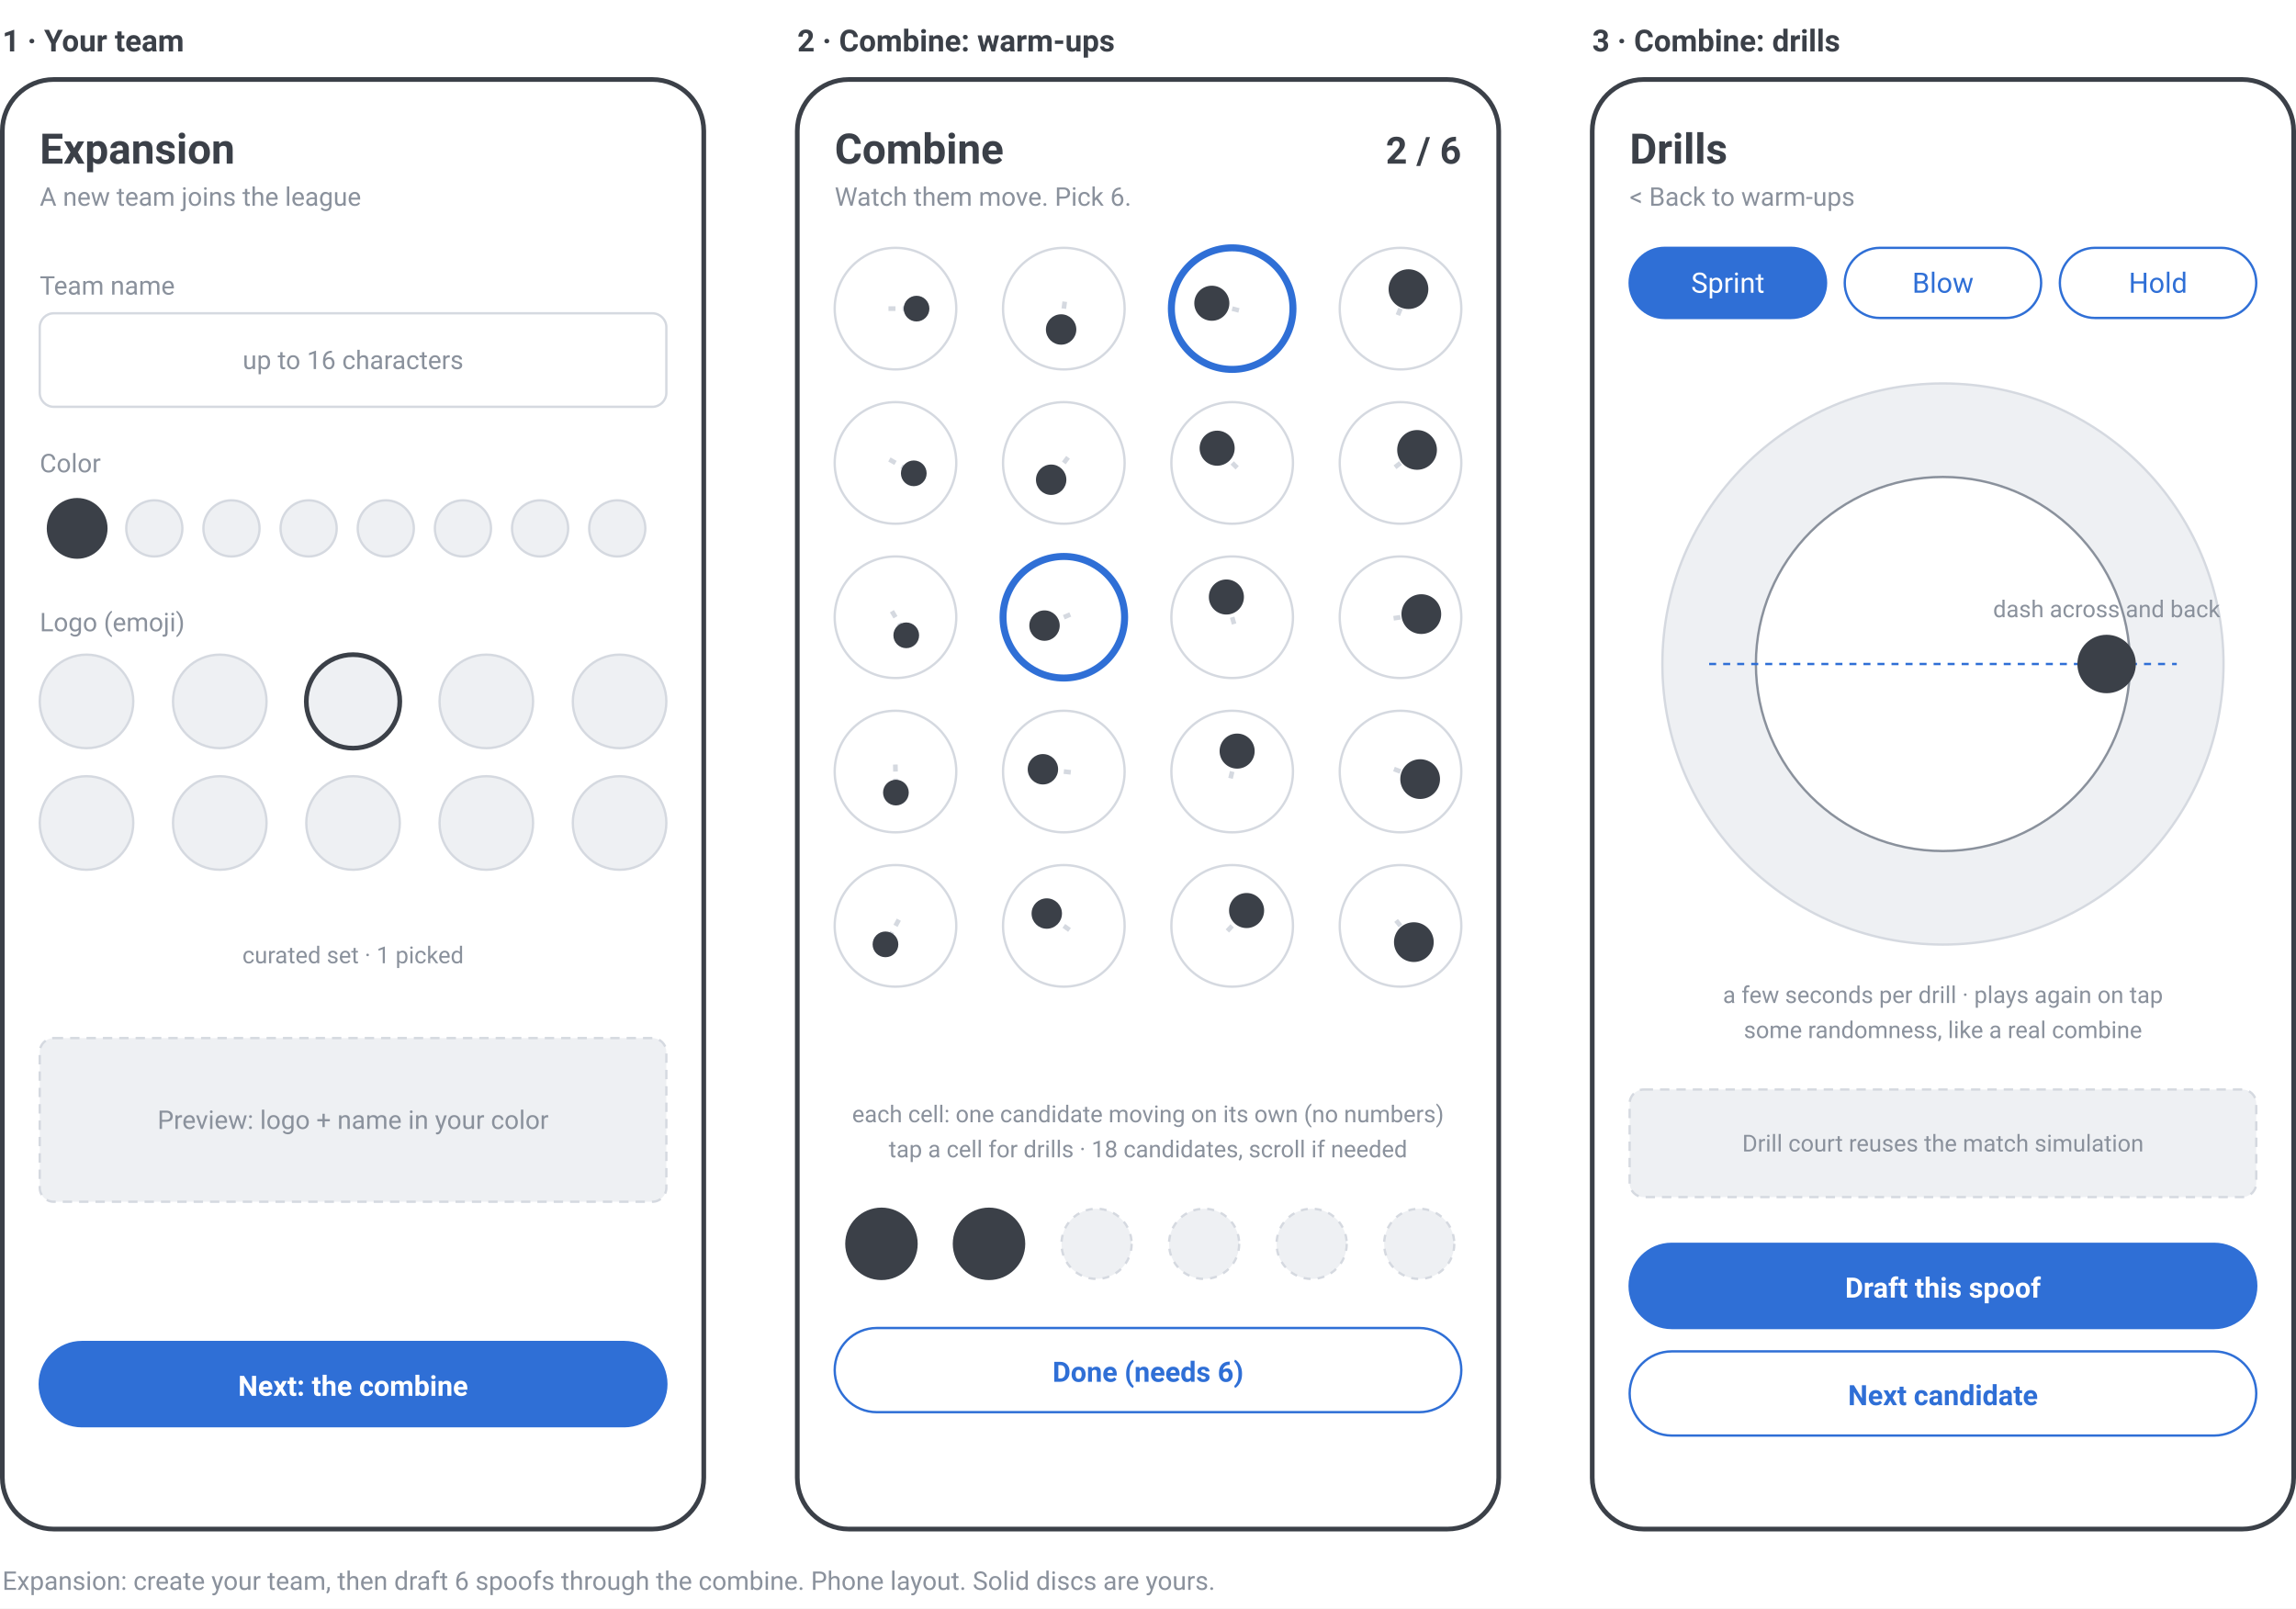
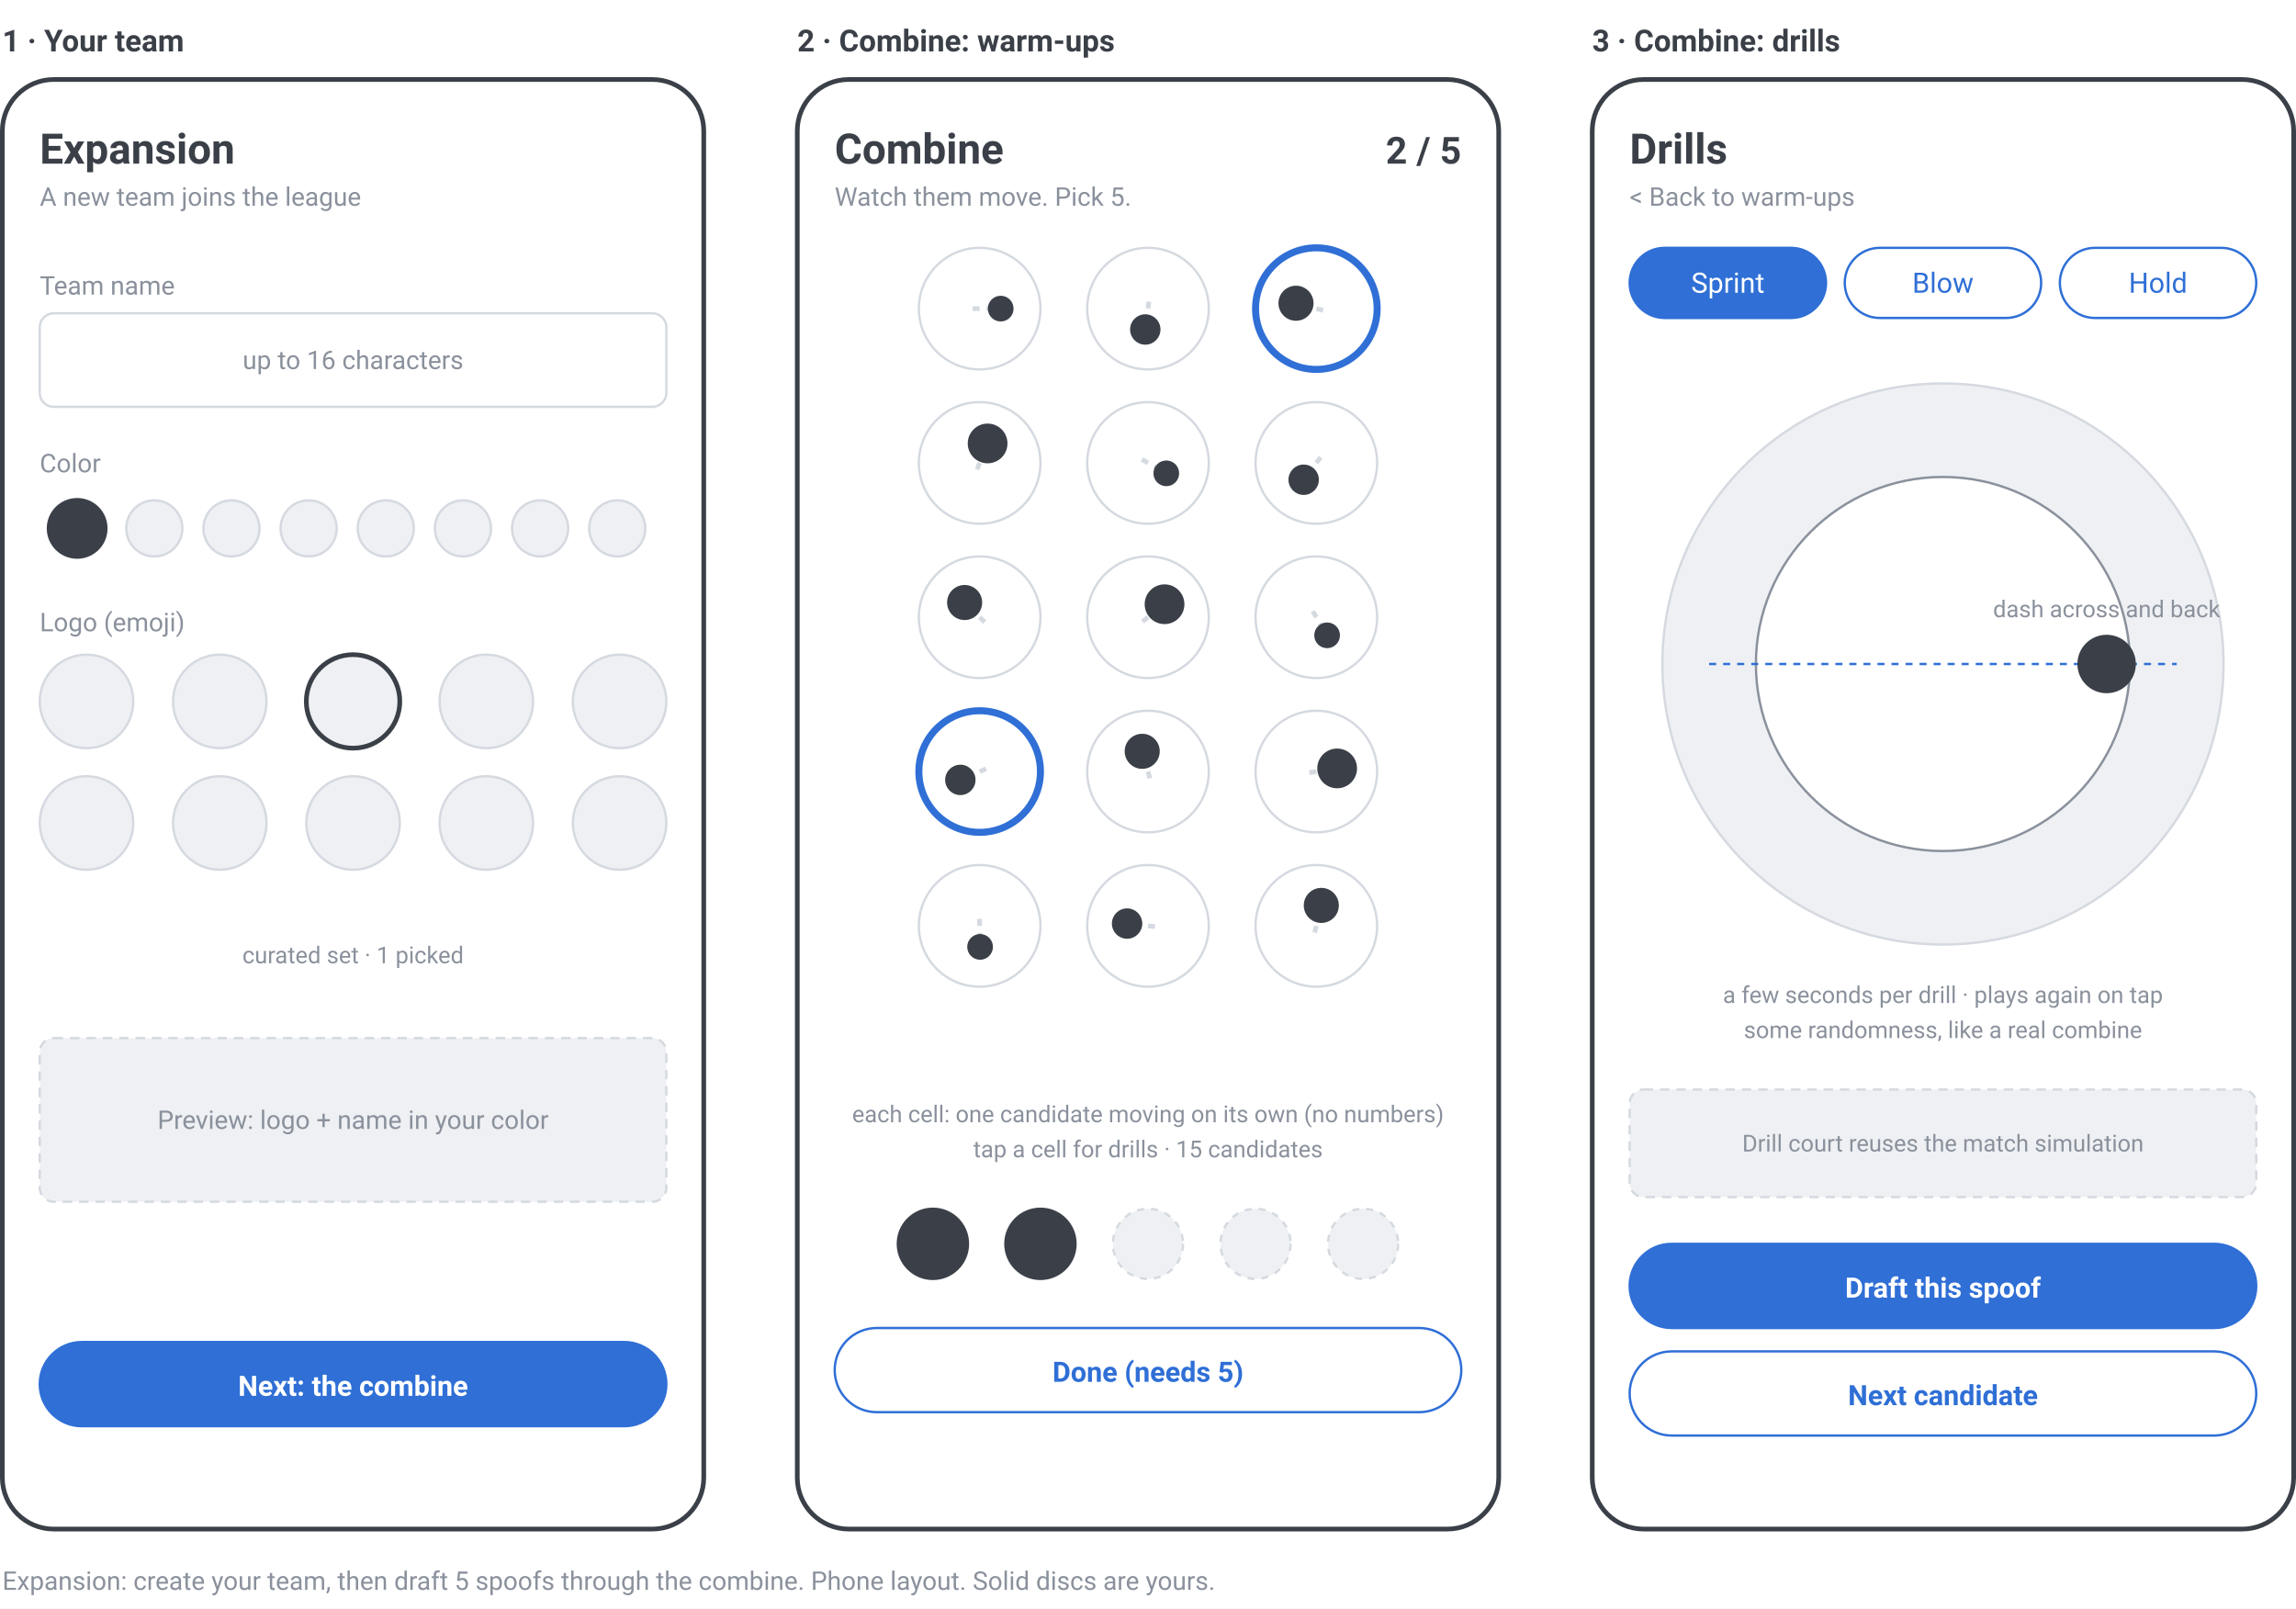
<svg xmlns="http://www.w3.org/2000/svg" width="982" height="688" viewBox="0 0 982 688" font-family="system-ui, -apple-system, Segoe UI, Roboto, sans-serif">
  <rect width="100%" height="100%" fill="#ffffff" />
  <g transform="translate(1,34)">
    <text x="0" y="-12" font-size="13" font-weight="700" fill="#3b4048">1 · Your team</text>
    <rect x="0" y="0" width="300" height="620" rx="22" fill="#ffffff" stroke="#3b4048" stroke-width="2" />
    <g>
      <text x="16" y="36" font-size="18" fill="#3b4048" text-anchor="start" font-weight="700">Expansion</text>
      <text x="16" y="54" font-size="11" fill="#8a919c" text-anchor="start" font-weight="400">A new team joins the league</text>
      <text x="16" y="92" font-size="11" fill="#8a919c" text-anchor="start" font-weight="400">Team name</text>
      <rect x="16" y="100" width="268" height="40" rx="6" fill="#ffffff" stroke="#d5d9e0" />
      <text x="150.0" y="123.85" font-size="11" fill="#8a919c" text-anchor="middle" font-weight="400">up to 16 characters</text>
      <text x="16" y="168" font-size="11" fill="#8a919c" text-anchor="start" font-weight="400">Color</text>
      <circle cx="32" cy="192" r="12" fill="#3b4048" stroke="#3b4048" stroke-width="2" />
      <circle cx="65" cy="192" r="12" fill="#eef0f3" stroke="#d5d9e0" stroke-width="1" />
      <circle cx="98" cy="192" r="12" fill="#eef0f3" stroke="#d5d9e0" stroke-width="1" />
      <circle cx="131" cy="192" r="12" fill="#eef0f3" stroke="#d5d9e0" stroke-width="1" />
      <circle cx="164" cy="192" r="12" fill="#eef0f3" stroke="#d5d9e0" stroke-width="1" />
      <circle cx="197" cy="192" r="12" fill="#eef0f3" stroke="#d5d9e0" stroke-width="1" />
      <circle cx="230" cy="192" r="12" fill="#eef0f3" stroke="#d5d9e0" stroke-width="1" />
      <circle cx="263" cy="192" r="12" fill="#eef0f3" stroke="#d5d9e0" stroke-width="1" />
      <text x="16" y="236" font-size="11" fill="#8a919c" text-anchor="start" font-weight="400">Logo (emoji)</text>
      <circle cx="36" cy="266" r="20" fill="#eef0f3" stroke="#d5d9e0" stroke-width="1" />
      <circle cx="93" cy="266" r="20" fill="#eef0f3" stroke="#d5d9e0" stroke-width="1" />
      <circle cx="150" cy="266" r="20" fill="#eef0f3" stroke="#3b4048" stroke-width="2" />
      <circle cx="207" cy="266" r="20" fill="#eef0f3" stroke="#d5d9e0" stroke-width="1" />
      <circle cx="264" cy="266" r="20" fill="#eef0f3" stroke="#d5d9e0" stroke-width="1" />
      <circle cx="36" cy="318" r="20" fill="#eef0f3" stroke="#d5d9e0" stroke-width="1" />
      <circle cx="93" cy="318" r="20" fill="#eef0f3" stroke="#d5d9e0" stroke-width="1" />
      <circle cx="150" cy="318" r="20" fill="#eef0f3" stroke="#d5d9e0" stroke-width="1" />
      <circle cx="207" cy="318" r="20" fill="#eef0f3" stroke="#d5d9e0" stroke-width="1" />
      <circle cx="264" cy="318" r="20" fill="#eef0f3" stroke="#d5d9e0" stroke-width="1" />
      <text x="150.0" y="378" font-size="10" fill="#8a919c" text-anchor="middle" font-weight="400">curated set · 1 picked</text>
      <rect x="16" y="410" width="268" height="70" rx="6" fill="#eef0f3" stroke="#d5d9e0" stroke-dasharray="4 3" />
      <text x="150.0" y="448.85" font-size="11" fill="#8a919c" text-anchor="middle" font-weight="400">Preview: logo + name in your color</text>
      <rect x="16" y="540" width="268" height="36" rx="18" fill="#2f6fd6" stroke="#2f6fd6" />
      <text x="150.0" y="563" font-size="12" fill="#ffffff" text-anchor="middle" font-weight="600">Next: the combine</text>
    </g>
  </g>
  <g transform="translate(341,34)">
    <text x="0" y="-12" font-size="13" font-weight="700" fill="#3b4048">2 · Combine: warm-ups</text>
    <rect x="0" y="0" width="300" height="620" rx="22" fill="#ffffff" stroke="#3b4048" stroke-width="2" />
    <g>
      <text x="16" y="36" font-size="18" fill="#3b4048" text-anchor="start" font-weight="700">Combine</text>
-       <text x="16" y="54" font-size="11" fill="#8a919c" text-anchor="start" font-weight="400">Watch them move. Pick 6.</text>
-       <text x="284" y="36" font-size="16" fill="#3b4048" text-anchor="end" font-weight="700">2 / 6</text>
-       <circle cx="42" cy="98" r="26" fill="#ffffff" stroke="#d5d9e0" stroke-width="1" />
-       <line x1="39.0" y1="98.0" x2="51.0" y2="98.0" stroke="#d5d9e0" stroke-width="2" stroke-dasharray="3 3" />
-       <circle cx="51.0" cy="98.0" r="5" fill="#3b4048" stroke="#3b4048" stroke-width="1" />
-       <circle cx="114" cy="98" r="26" fill="#ffffff" stroke="#d5d9e0" stroke-width="1" />
-       <line x1="114.387" y1="95.025" x2="112.84" y2="106.925" stroke="#d5d9e0" stroke-width="2" stroke-dasharray="3 3" />
-       <circle cx="112.84" cy="106.925" r="6" fill="#3b4048" stroke="#3b4048" stroke-width="1" />
-       <circle cx="186" cy="98" r="26" fill="#ffffff" stroke="#2f6fd6" stroke-width="3" />
-       <line x1="188.9" y1="98.767" x2="177.299" y2="95.7" stroke="#d5d9e0" stroke-width="2" stroke-dasharray="3 3" />
-       <circle cx="177.299" cy="95.7" r="7" fill="#3b4048" stroke="#3b4048" stroke-width="1" />
-       <circle cx="258" cy="98" r="26" fill="#ffffff" stroke="#d5d9e0" stroke-width="1" />
-       <line x1="256.866" y1="100.777" x2="261.402" y2="89.668" stroke="#d5d9e0" stroke-width="2" stroke-dasharray="3 3" />
-       <circle cx="261.402" cy="89.668" r="8" fill="#3b4048" stroke="#3b4048" stroke-width="1" />
-       <circle cx="42" cy="164" r="26" fill="#ffffff" stroke="#d5d9e0" stroke-width="1" />
-       <line x1="39.392" y1="162.518" x2="49.825" y2="168.447" stroke="#d5d9e0" stroke-width="2" stroke-dasharray="3 3" />
-       <circle cx="49.825" cy="168.447" r="5" fill="#3b4048" stroke="#3b4048" stroke-width="1" />
-       <circle cx="114" cy="164" r="26" fill="#ffffff" stroke="#d5d9e0" stroke-width="1" />
-       <line x1="115.806" y1="161.605" x2="108.582" y2="171.186" stroke="#d5d9e0" stroke-width="2" stroke-dasharray="3 3" />
-       <circle cx="108.582" cy="171.186" r="6" fill="#3b4048" stroke="#3b4048" stroke-width="1" />
-       <circle cx="186" cy="164" r="26" fill="#ffffff" stroke="#d5d9e0" stroke-width="1" />
-       <line x1="188.143" y1="166.1" x2="179.572" y2="157.701" stroke="#d5d9e0" stroke-width="2" stroke-dasharray="3 3" />
-       <circle cx="179.572" cy="157.701" r="7" fill="#3b4048" stroke="#3b4048" stroke-width="1" />
-       <circle cx="258" cy="164" r="26" fill="#ffffff" stroke="#d5d9e0" stroke-width="1" />
-       <line x1="255.642" y1="165.854" x2="265.075" y2="158.437" stroke="#d5d9e0" stroke-width="2" stroke-dasharray="3 3" />
-       <circle cx="265.075" cy="158.437" r="8" fill="#3b4048" stroke="#3b4048" stroke-width="1" />
-       <circle cx="42" cy="230" r="26" fill="#ffffff" stroke="#d5d9e0" stroke-width="1" />
-       <line x1="40.465" y1="227.423" x2="46.605" y2="237.732" stroke="#d5d9e0" stroke-width="2" stroke-dasharray="3 3" />
-       <circle cx="46.605" cy="237.732" r="5" fill="#3b4048" stroke="#3b4048" stroke-width="1" />
-       <circle cx="114" cy="230" r="26" fill="#ffffff" stroke="#2f6fd6" stroke-width="3" />
-       <line x1="116.754" y1="228.81" x2="105.739" y2="233.571" stroke="#d5d9e0" stroke-width="2" stroke-dasharray="3 3" />
-       <circle cx="105.739" cy="233.571" r="6" fill="#3b4048" stroke="#3b4048" stroke-width="1" />
-       <circle cx="186" cy="230" r="26" fill="#ffffff" stroke="#d5d9e0" stroke-width="1" />
-       <line x1="186.825" y1="232.884" x2="183.524" y2="221.347" stroke="#d5d9e0" stroke-width="2" stroke-dasharray="3 3" />
-       <circle cx="183.524" cy="221.347" r="7" fill="#3b4048" stroke="#3b4048" stroke-width="1" />
-       <circle cx="258" cy="230" r="26" fill="#ffffff" stroke="#d5d9e0" stroke-width="1" />
-       <line x1="255.033" y1="230.447" x2="266.9" y2="228.659" stroke="#d5d9e0" stroke-width="2" stroke-dasharray="3 3" />
-       <circle cx="266.9" cy="228.659" r="8" fill="#3b4048" stroke="#3b4048" stroke-width="1" />
-       <circle cx="42" cy="296" r="26" fill="#ffffff" stroke="#d5d9e0" stroke-width="1" />
-       <line x1="41.939" y1="293.001" x2="42.183" y2="304.998" stroke="#d5d9e0" stroke-width="2" stroke-dasharray="3 3" />
-       <circle cx="42.183" cy="304.998" r="5" fill="#3b4048" stroke="#3b4048" stroke-width="1" />
-       <circle cx="114" cy="296" r="26" fill="#ffffff" stroke="#d5d9e0" stroke-width="1" />
-       <line x1="116.982" y1="296.326" x2="105.053" y2="295.022" stroke="#d5d9e0" stroke-width="2" stroke-dasharray="3 3" />
-       <circle cx="105.053" cy="295.022" r="6" fill="#3b4048" stroke="#3b4048" stroke-width="1" />
-       <circle cx="186" cy="296" r="26" fill="#ffffff" stroke="#d5d9e0" stroke-width="1" />
-       <line x1="185.293" y1="298.915" x2="188.122" y2="287.254" stroke="#d5d9e0" stroke-width="2" stroke-dasharray="3 3" />
-       <circle cx="188.122" cy="287.254" r="7" fill="#3b4048" stroke="#3b4048" stroke-width="1" />
-       <circle cx="258" cy="296" r="26" fill="#ffffff" stroke="#d5d9e0" stroke-width="1" />
-       <line x1="255.2" y1="294.923" x2="266.4" y2="299.232" stroke="#d5d9e0" stroke-width="2" stroke-dasharray="3 3" />
-       <circle cx="266.4" cy="299.232" r="8" fill="#3b4048" stroke="#3b4048" stroke-width="1" />
-       <circle cx="42" cy="362" r="26" fill="#ffffff" stroke="#d5d9e0" stroke-width="1" />
-       <line x1="43.429" y1="359.362" x2="37.713" y2="369.913" stroke="#d5d9e0" stroke-width="2" stroke-dasharray="3 3" />
-       <circle cx="37.713" cy="369.913" r="5" fill="#3b4048" stroke="#3b4048" stroke-width="1" />
-       <circle cx="114" cy="362" r="26" fill="#ffffff" stroke="#d5d9e0" stroke-width="1" />
-       <line x1="116.432" y1="363.757" x2="106.705" y2="356.729" stroke="#d5d9e0" stroke-width="2" stroke-dasharray="3 3" />
-       <circle cx="106.705" cy="356.729" r="6" fill="#3b4048" stroke="#3b4048" stroke-width="1" />
-       <circle cx="186" cy="362" r="26" fill="#ffffff" stroke="#d5d9e0" stroke-width="1" />
-       <line x1="183.944" y1="364.185" x2="192.167" y2="355.445" stroke="#d5d9e0" stroke-width="2" stroke-dasharray="3 3" />
-       <circle cx="192.167" cy="355.445" r="7" fill="#3b4048" stroke="#3b4048" stroke-width="1" />
-       <circle cx="258" cy="362" r="26" fill="#ffffff" stroke="#d5d9e0" stroke-width="1" />
-       <line x1="256.098" y1="359.68" x2="263.706" y2="368.96" stroke="#d5d9e0" stroke-width="2" stroke-dasharray="3 3" />
-       <circle cx="263.706" cy="368.96" r="8" fill="#3b4048" stroke="#3b4048" stroke-width="1" />
+       <text x="16" y="54" font-size="11" fill="#8a919c" text-anchor="start" font-weight="400">Watch them move. Pick 5.</text>
+       <text x="284" y="36" font-size="16" fill="#3b4048" text-anchor="end" font-weight="700">2 / 5</text>
+       <circle cx="78" cy="98" r="26" fill="#ffffff" stroke="#d5d9e0" stroke-width="1" />
+       <line x1="75.0" y1="98.0" x2="87.0" y2="98.0" stroke="#d5d9e0" stroke-width="2" stroke-dasharray="3 3" />
+       <circle cx="87.0" cy="98.0" r="5" fill="#3b4048" stroke="#3b4048" stroke-width="1" />
+       <circle cx="150" cy="98" r="26" fill="#ffffff" stroke="#d5d9e0" stroke-width="1" />
+       <line x1="150.387" y1="95.025" x2="148.84" y2="106.925" stroke="#d5d9e0" stroke-width="2" stroke-dasharray="3 3" />
+       <circle cx="148.84" cy="106.925" r="6" fill="#3b4048" stroke="#3b4048" stroke-width="1" />
+       <circle cx="222" cy="98" r="26" fill="#ffffff" stroke="#2f6fd6" stroke-width="3" />
+       <line x1="224.9" y1="98.767" x2="213.299" y2="95.7" stroke="#d5d9e0" stroke-width="2" stroke-dasharray="3 3" />
+       <circle cx="213.299" cy="95.7" r="7" fill="#3b4048" stroke="#3b4048" stroke-width="1" />
+       <circle cx="78" cy="164" r="26" fill="#ffffff" stroke="#d5d9e0" stroke-width="1" />
+       <line x1="76.866" y1="166.777" x2="81.402" y2="155.668" stroke="#d5d9e0" stroke-width="2" stroke-dasharray="3 3" />
+       <circle cx="81.402" cy="155.668" r="8" fill="#3b4048" stroke="#3b4048" stroke-width="1" />
+       <circle cx="150" cy="164" r="26" fill="#ffffff" stroke="#d5d9e0" stroke-width="1" />
+       <line x1="147.392" y1="162.518" x2="157.825" y2="168.447" stroke="#d5d9e0" stroke-width="2" stroke-dasharray="3 3" />
+       <circle cx="157.825" cy="168.447" r="5" fill="#3b4048" stroke="#3b4048" stroke-width="1" />
+       <circle cx="222" cy="164" r="26" fill="#ffffff" stroke="#d5d9e0" stroke-width="1" />
+       <line x1="223.806" y1="161.605" x2="216.582" y2="171.186" stroke="#d5d9e0" stroke-width="2" stroke-dasharray="3 3" />
+       <circle cx="216.582" cy="171.186" r="6" fill="#3b4048" stroke="#3b4048" stroke-width="1" />
+       <circle cx="78" cy="230" r="26" fill="#ffffff" stroke="#d5d9e0" stroke-width="1" />
+       <line x1="80.143" y1="232.1" x2="71.572" y2="223.701" stroke="#d5d9e0" stroke-width="2" stroke-dasharray="3 3" />
+       <circle cx="71.572" cy="223.701" r="7" fill="#3b4048" stroke="#3b4048" stroke-width="1" />
+       <circle cx="150" cy="230" r="26" fill="#ffffff" stroke="#d5d9e0" stroke-width="1" />
+       <line x1="147.642" y1="231.854" x2="157.075" y2="224.437" stroke="#d5d9e0" stroke-width="2" stroke-dasharray="3 3" />
+       <circle cx="157.075" cy="224.437" r="8" fill="#3b4048" stroke="#3b4048" stroke-width="1" />
+       <circle cx="222" cy="230" r="26" fill="#ffffff" stroke="#d5d9e0" stroke-width="1" />
+       <line x1="220.465" y1="227.423" x2="226.605" y2="237.732" stroke="#d5d9e0" stroke-width="2" stroke-dasharray="3 3" />
+       <circle cx="226.605" cy="237.732" r="5" fill="#3b4048" stroke="#3b4048" stroke-width="1" />
+       <circle cx="78" cy="296" r="26" fill="#ffffff" stroke="#2f6fd6" stroke-width="3" />
+       <line x1="80.754" y1="294.81" x2="69.739" y2="299.571" stroke="#d5d9e0" stroke-width="2" stroke-dasharray="3 3" />
+       <circle cx="69.739" cy="299.571" r="6" fill="#3b4048" stroke="#3b4048" stroke-width="1" />
+       <circle cx="150" cy="296" r="26" fill="#ffffff" stroke="#d5d9e0" stroke-width="1" />
+       <line x1="150.825" y1="298.884" x2="147.524" y2="287.347" stroke="#d5d9e0" stroke-width="2" stroke-dasharray="3 3" />
+       <circle cx="147.524" cy="287.347" r="7" fill="#3b4048" stroke="#3b4048" stroke-width="1" />
+       <circle cx="222" cy="296" r="26" fill="#ffffff" stroke="#d5d9e0" stroke-width="1" />
+       <line x1="219.033" y1="296.447" x2="230.9" y2="294.659" stroke="#d5d9e0" stroke-width="2" stroke-dasharray="3 3" />
+       <circle cx="230.9" cy="294.659" r="8" fill="#3b4048" stroke="#3b4048" stroke-width="1" />
+       <circle cx="78" cy="362" r="26" fill="#ffffff" stroke="#d5d9e0" stroke-width="1" />
+       <line x1="77.939" y1="359.001" x2="78.183" y2="370.998" stroke="#d5d9e0" stroke-width="2" stroke-dasharray="3 3" />
+       <circle cx="78.183" cy="370.998" r="5" fill="#3b4048" stroke="#3b4048" stroke-width="1" />
+       <circle cx="150" cy="362" r="26" fill="#ffffff" stroke="#d5d9e0" stroke-width="1" />
+       <line x1="152.982" y1="362.326" x2="141.053" y2="361.022" stroke="#d5d9e0" stroke-width="2" stroke-dasharray="3 3" />
+       <circle cx="141.053" cy="361.022" r="6" fill="#3b4048" stroke="#3b4048" stroke-width="1" />
+       <circle cx="222" cy="362" r="26" fill="#ffffff" stroke="#d5d9e0" stroke-width="1" />
+       <line x1="221.293" y1="364.915" x2="224.122" y2="353.254" stroke="#d5d9e0" stroke-width="2" stroke-dasharray="3 3" />
+       <circle cx="224.122" cy="353.254" r="7" fill="#3b4048" stroke="#3b4048" stroke-width="1" />
      <text x="150.0" y="446" font-size="10" fill="#8a919c" text-anchor="middle" font-weight="400">each cell: one candidate moving on its own (no numbers)</text>
-       <text x="150.0" y="461" font-size="10" fill="#8a919c" text-anchor="middle" font-weight="400">tap a cell for drills · 18 candidates, scroll if needed</text>
-       <circle cx="36" cy="498" r="15" fill="#3b4048" stroke="#3b4048" stroke-width="1" />
-       <circle cx="82" cy="498" r="15" fill="#3b4048" stroke="#3b4048" stroke-width="1" />
-       <circle cx="128" cy="498" r="15" fill="#eef0f3" stroke="#d5d9e0" stroke-width="1" stroke-dasharray="3 3" />
-       <circle cx="174" cy="498" r="15" fill="#eef0f3" stroke="#d5d9e0" stroke-width="1" stroke-dasharray="3 3" />
-       <circle cx="220" cy="498" r="15" fill="#eef0f3" stroke="#d5d9e0" stroke-width="1" stroke-dasharray="3 3" />
-       <circle cx="266" cy="498" r="15" fill="#eef0f3" stroke="#d5d9e0" stroke-width="1" stroke-dasharray="3 3" />
+       <text x="150.0" y="461" font-size="10" fill="#8a919c" text-anchor="middle" font-weight="400">tap a cell for drills · 15 candidates</text>
+       <circle cx="58" cy="498" r="15" fill="#3b4048" stroke="#3b4048" stroke-width="1" />
+       <circle cx="104" cy="498" r="15" fill="#3b4048" stroke="#3b4048" stroke-width="1" />
+       <circle cx="150" cy="498" r="15" fill="#eef0f3" stroke="#d5d9e0" stroke-width="1" stroke-dasharray="3 3" />
+       <circle cx="196" cy="498" r="15" fill="#eef0f3" stroke="#d5d9e0" stroke-width="1" stroke-dasharray="3 3" />
+       <circle cx="242" cy="498" r="15" fill="#eef0f3" stroke="#d5d9e0" stroke-width="1" stroke-dasharray="3 3" />
      <rect x="16" y="534" width="268" height="36" rx="18" fill="#ffffff" stroke="#2f6fd6" />
-       <text x="150.0" y="557" font-size="12" fill="#2f6fd6" text-anchor="middle" font-weight="600">Done (needs 6)</text>
+       <text x="150.0" y="557" font-size="12" fill="#2f6fd6" text-anchor="middle" font-weight="600">Done (needs 5)</text>
    </g>
  </g>
  <g transform="translate(681,34)">
    <text x="0" y="-12" font-size="13" font-weight="700" fill="#3b4048">3 · Combine: drills</text>
    <rect x="0" y="0" width="300" height="620" rx="22" fill="#ffffff" stroke="#3b4048" stroke-width="2" />
    <g>
      <text x="16" y="36" font-size="18" fill="#3b4048" text-anchor="start" font-weight="700">Drills</text>
      <text x="16" y="54" font-size="11" fill="#8a919c" text-anchor="start" font-weight="400">&lt; Back to warm-ups</text>
      <rect x="16" y="72" width="84" height="30" rx="15" fill="#2f6fd6" stroke="#2f6fd6" />
      <text x="58.0" y="91.2" font-size="12" fill="#ffffff" text-anchor="middle" font-weight="400">Sprint</text>
      <rect x="108" y="72" width="84" height="30" rx="15" fill="#ffffff" stroke="#2f6fd6" />
      <text x="150.0" y="91.2" font-size="12" fill="#2f6fd6" text-anchor="middle" font-weight="400">Blow</text>
      <rect x="200" y="72" width="84" height="30" rx="15" fill="#ffffff" stroke="#2f6fd6" />
      <text x="242.0" y="91.2" font-size="12" fill="#2f6fd6" text-anchor="middle" font-weight="400">Hold</text>
      <circle cx="150.0" cy="250" r="120" fill="#eef0f3" stroke="#d5d9e0" stroke-width="1" />
      <circle cx="150.0" cy="250" r="80" fill="#ffffff" stroke="#8a919c" stroke-width="1" />
      <line x1="50.0" y1="250" x2="250.0" y2="250" stroke="#2f6fd6" stroke-width="1" stroke-dasharray="3 3" />
      <circle cx="220.0" cy="250" r="12" fill="#3b4048" stroke="#3b4048" stroke-width="1" />
      <text x="220.0" y="230" font-size="10" fill="#8a919c" text-anchor="middle" font-weight="400">dash across and back</text>
      <text x="150.0" y="395" font-size="10" fill="#8a919c" text-anchor="middle" font-weight="400">a few seconds per drill · plays again on tap</text>
      <text x="150.0" y="410" font-size="10" fill="#8a919c" text-anchor="middle" font-weight="400">some randomness, like a real combine</text>
      <rect x="16" y="432" width="268" height="46" rx="6" fill="#eef0f3" stroke="#d5d9e0" stroke-dasharray="4 3" />
      <text x="150.0" y="458.5" font-size="10" fill="#8a919c" text-anchor="middle" font-weight="400">Drill court reuses the match simulation</text>
      <rect x="16" y="498" width="268" height="36" rx="18" fill="#2f6fd6" stroke="#2f6fd6" />
      <text x="150.0" y="521" font-size="12" fill="#ffffff" text-anchor="middle" font-weight="600">Draft this spoof</text>
      <rect x="16" y="544" width="268" height="36" rx="18" fill="#ffffff" stroke="#2f6fd6" />
      <text x="150.0" y="567" font-size="12" fill="#2f6fd6" text-anchor="middle" font-weight="600">Next candidate</text>
    </g>
  </g>
-   <text x="1" y="680" font-size="11" fill="#8a919c">Expansion: create your team, then draft 6 spoofs through the combine. Phone layout. Solid discs are yours.</text>
+   <text x="1" y="680" font-size="11" fill="#8a919c">Expansion: create your team, then draft 5 spoofs through the combine. Phone layout. Solid discs are yours.</text>
</svg>
